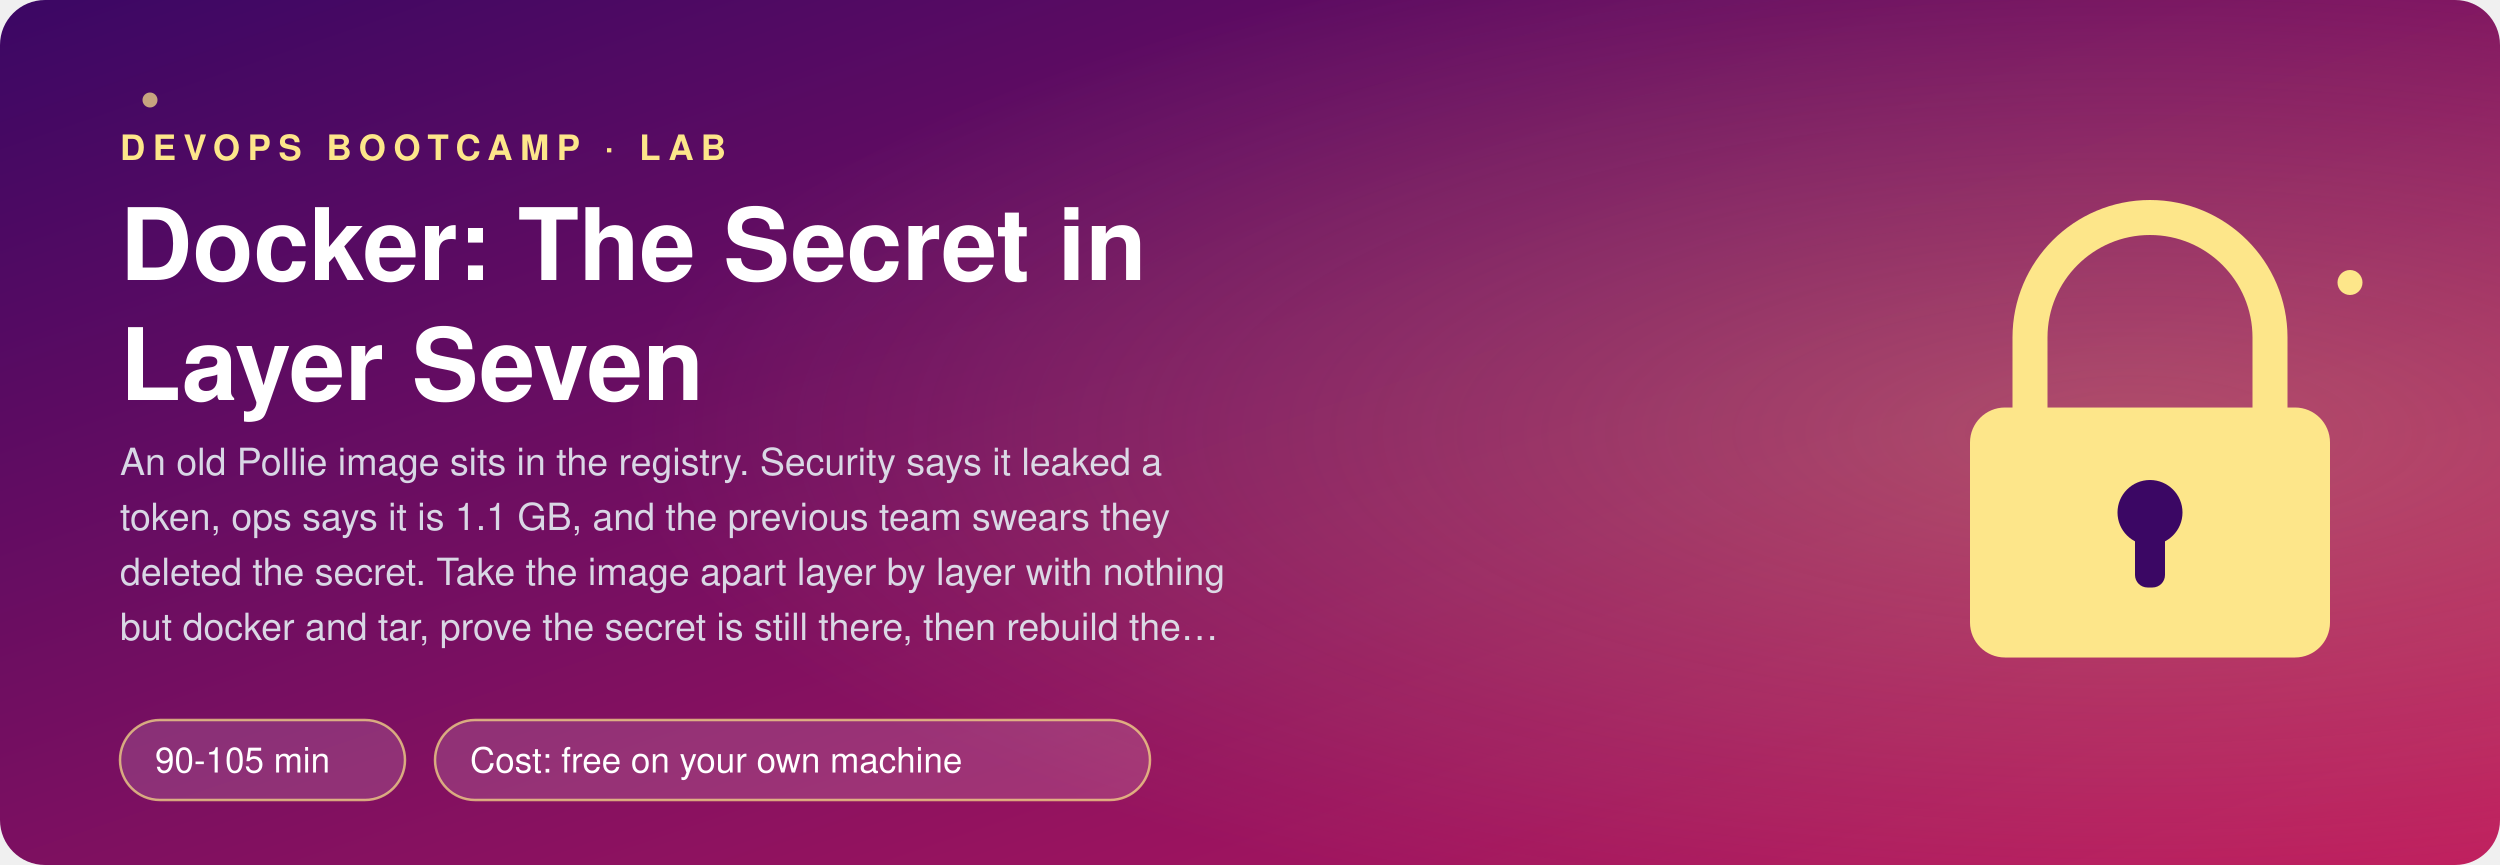
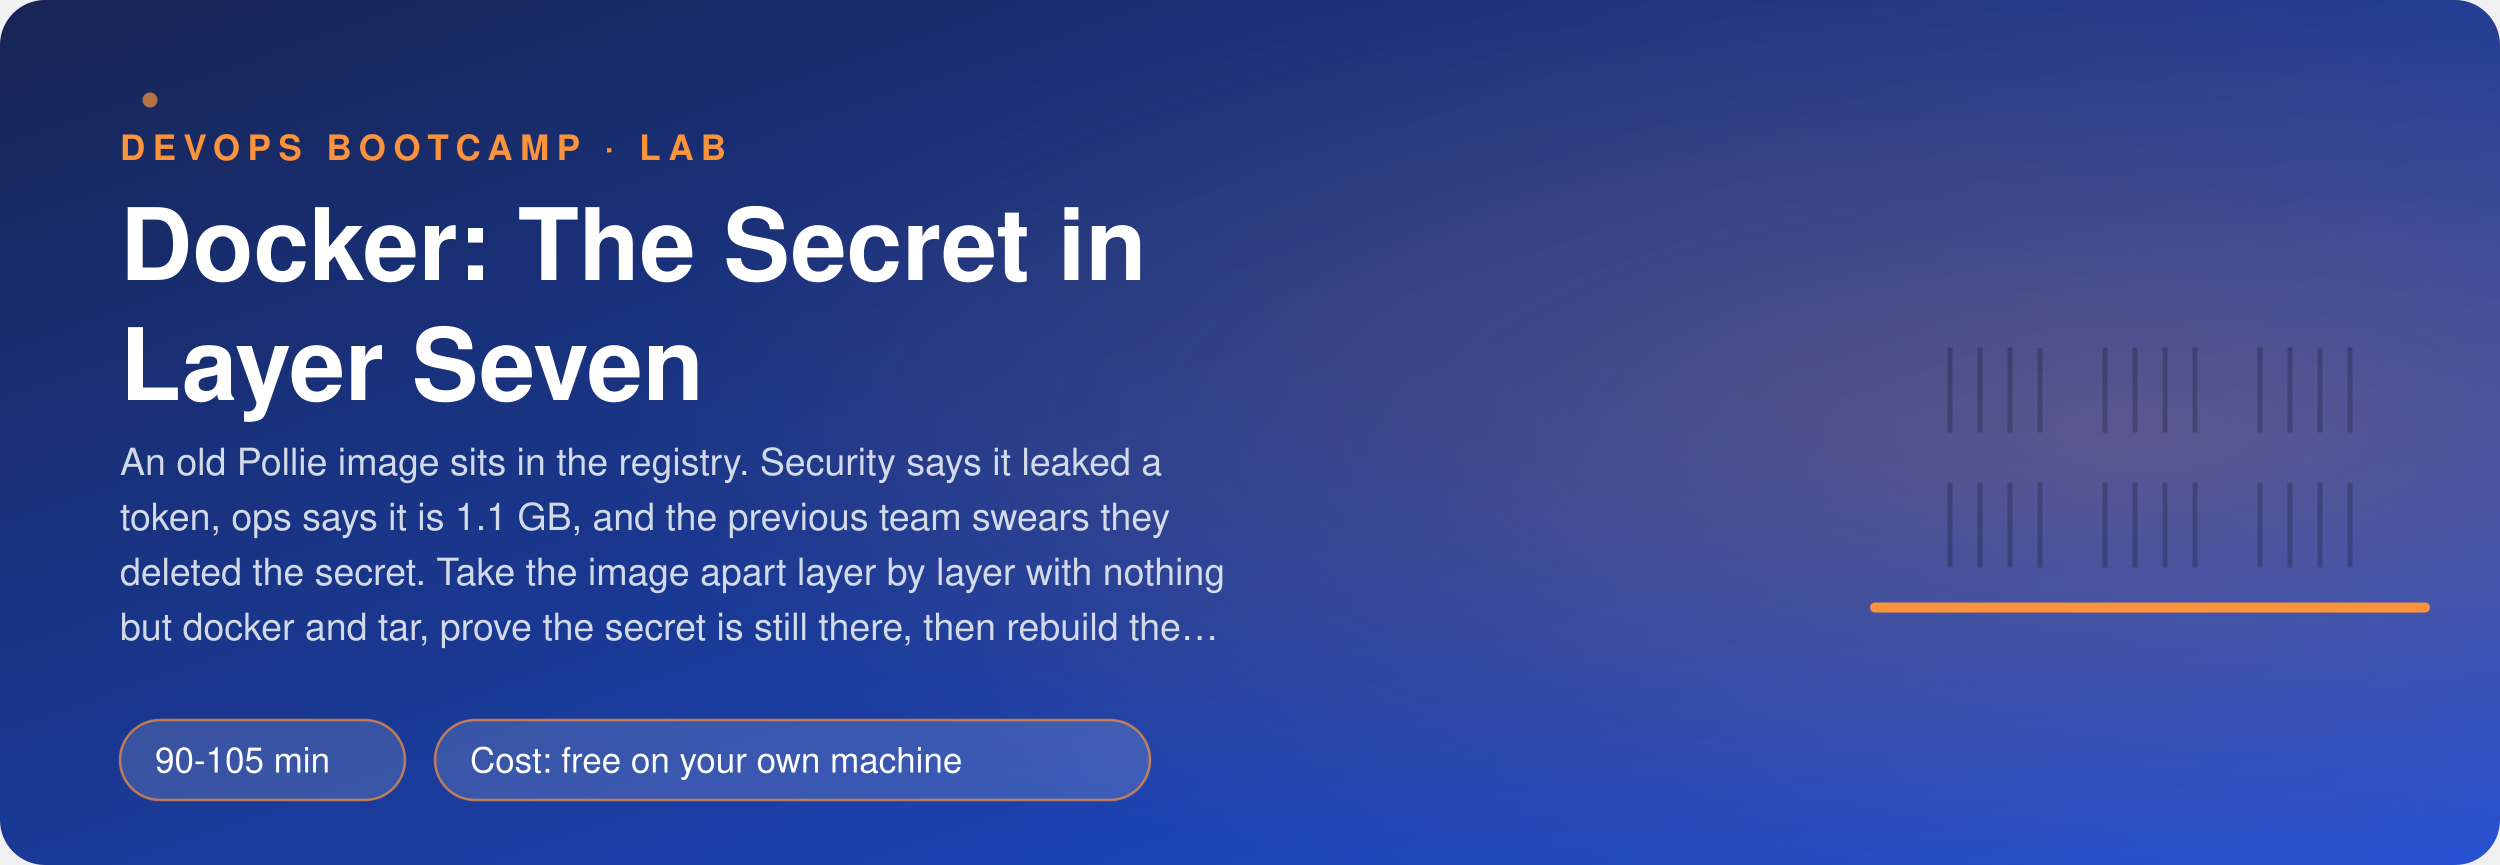
<svg xmlns="http://www.w3.org/2000/svg" width="1000" height="346" viewBox="0 0 1000 346" role="img" aria-label="Docker: The Secret in Layer Seven">
  <defs>
    <linearGradient id="bg" x1="0" y1="0" x2="1" y2="1">
-       <stop offset="0" stop-color="#3b0764" />
-       <stop offset="1" stop-color="#be185d" />
+       <stop offset="0" stop-color="#172554" />
+       <stop offset="1" stop-color="#1d4ed8" />
    </linearGradient>
    <radialGradient id="glow" cx=".85" cy=".5" r=".6">
-       <stop offset="0" stop-color="#fde68a" stop-opacity=".28" />
-       <stop offset="1" stop-color="#fde68a" stop-opacity="0" />
+       <stop offset="0" stop-color="#fb923c" stop-opacity=".28" />
+       <stop offset="1" stop-color="#fb923c" stop-opacity="0" />
    </radialGradient>
  </defs>
  <rect width="1000" height="346" rx="18" fill="url(#bg)" />
  <rect width="1000" height="346" rx="18" fill="url(#glow)" />
-   <circle cx="60" cy="40" r="3" fill="#fde68a" opacity=".7">
+   <circle cx="60" cy="40" r="3" fill="#fb923c" opacity=".7">
    <animate attributeName="opacity" values=".2;.9;.2" dur="3s" repeatCount="indefinite" />
  </circle>
-   <text x="48" y="64" font-size="14" letter-spacing="3" fill="#fde68a" font-family="Segoe UI,Helvetica,Arial,sans-serif" font-weight="700">DEVOPS BOOTCAMP · LAB</text>
+   <text x="48" y="64" font-size="14" letter-spacing="3" fill="#fb923c" font-family="Segoe UI,Helvetica,Arial,sans-serif" font-weight="700">DEVOPS BOOTCAMP · LAB</text>
  <text x="48" y="112" font-size="40" font-weight="800" fill="#ffffff" font-family="Segoe UI,Helvetica,Arial,sans-serif">Docker: The Secret in</text>
  <text x="48" y="160" font-size="40" font-weight="800" fill="#ffffff" font-family="Segoe UI,Helvetica,Arial,sans-serif">Layer Seven</text>
  <text x="48" y="190" font-size="15" fill="#e2e8f0" opacity=".92" font-family="Segoe UI,Helvetica,Arial,sans-serif">An old Pollie image sits in the registry. Security says it leaked a</text>
  <text x="48" y="212" font-size="15" fill="#e2e8f0" opacity=".92" font-family="Segoe UI,Helvetica,Arial,sans-serif">token, ops says it is 1.1 GB, and the previous team swears they</text>
  <text x="48" y="234" font-size="15" fill="#e2e8f0" opacity=".92" font-family="Segoe UI,Helvetica,Arial,sans-serif">deleted the secret. Take the image apart layer by layer with nothing</text>
  <text x="48" y="256" font-size="15" fill="#e2e8f0" opacity=".92" font-family="Segoe UI,Helvetica,Arial,sans-serif">but docker and tar, prove the secret is still there, then rebuild the…</text>
-   <rect x="48" y="288" width="114" height="32" rx="16" fill="#ffffff" fill-opacity=".14" stroke="#fde68a" stroke-opacity=".7" />
+   <rect x="48" y="288" width="114" height="32" rx="16" fill="#ffffff" fill-opacity=".14" stroke="#fb923c" stroke-opacity=".7" />
  <text x="62" y="309" font-size="14" fill="#ffffff" font-family="Segoe UI,Helvetica,Arial,sans-serif">90-105 min</text>
-   <rect x="174" y="288" width="286" height="32" rx="16" fill="#ffffff" fill-opacity=".14" stroke="#fde68a" stroke-opacity=".7" />
+   <rect x="174" y="288" width="286" height="32" rx="16" fill="#ffffff" fill-opacity=".14" stroke="#fb923c" stroke-opacity=".7" />
  <text x="188" y="309" font-size="14" fill="#ffffff" font-family="Segoe UI,Helvetica,Arial,sans-serif">Cost: free on your own machine</text>
  <g transform="translate(750,73)">
-     <path d="M62 90 V62 a48 48 0 0 1 96 0 V90" fill="none" stroke="#fde68a" stroke-width="14" stroke-linecap="round">
-       <animateTransform attributeName="transform" type="translate" values="0,0;0,0;0,-26;0,-26;0,0" keyTimes="0;.3;.45;.75;.9" dur="4s" repeatCount="indefinite" />
-     </path>
-     <rect x="38" y="90" width="144" height="100" rx="14" fill="#fde68a" />
-     <circle cx="110" cy="132" r="13" fill="#3b0764" />
-     <rect x="104" y="136" width="12" height="26" rx="5" fill="#3b0764" />
-     <circle cx="190" cy="40" r="5" fill="#fde68a">
-       <animate attributeName="r" values="3;9;3" dur="2s" repeatCount="indefinite" />
-       <animate attributeName="opacity" values="1;0;1" dur="2s" repeatCount="indefinite" />
-     </circle>
+     <rect x="20" y="60" width="56" height="46" rx="4" fill="#fb923c" opacity="0">
+       <animate attributeName="opacity" values="0;1;1;0" keyTimes="0;.2;.85;1" dur="6s" begin="-3.0s" repeatCount="indefinite" />
+       <animateTransform attributeName="transform" type="translate" values="0,-30;0,0;0,0;0,0" keyTimes="0;.2;.85;1" dur="6s" begin="-3.0s" repeatCount="indefinite" />
+     </rect>
+     <path d="M30 66 v34 M42 66 v34 M54 66 v34 M66 66 v34" stroke="#0b1220" stroke-opacity=".25" stroke-width="2" />
+     <rect x="82" y="60" width="56" height="46" rx="4" fill="#93c5fd" opacity="0">
+       <animate attributeName="opacity" values="0;1;1;0" keyTimes="0;.2;.85;1" dur="6s" begin="-2.5s" repeatCount="indefinite" />
+       <animateTransform attributeName="transform" type="translate" values="0,-30;0,0;0,0;0,0" keyTimes="0;.2;.85;1" dur="6s" begin="-2.5s" repeatCount="indefinite" />
+     </rect>
+     <path d="M92 66 v34 M104 66 v34 M116 66 v34 M128 66 v34" stroke="#0b1220" stroke-opacity=".25" stroke-width="2" />
+     <rect x="144" y="60" width="56" height="46" rx="4" fill="#fde68a" opacity="0">
+       <animate attributeName="opacity" values="0;1;1;0" keyTimes="0;.2;.85;1" dur="6s" begin="-2.0s" repeatCount="indefinite" />
+       <animateTransform attributeName="transform" type="translate" values="0,-30;0,0;0,0;0,0" keyTimes="0;.2;.85;1" dur="6s" begin="-2.0s" repeatCount="indefinite" />
+     </rect>
+     <path d="M154 66 v34 M166 66 v34 M178 66 v34 M190 66 v34" stroke="#0b1220" stroke-opacity=".25" stroke-width="2" />
+     <rect x="20" y="114" width="56" height="46" rx="4" fill="#93c5fd" opacity="0">
+       <animate attributeName="opacity" values="0;1;1;0" keyTimes="0;.2;.85;1" dur="6s" begin="-1.5s" repeatCount="indefinite" />
+       <animateTransform attributeName="transform" type="translate" values="0,-30;0,0;0,0;0,0" keyTimes="0;.2;.85;1" dur="6s" begin="-1.5s" repeatCount="indefinite" />
+     </rect>
+     <path d="M30 120 v34 M42 120 v34 M54 120 v34 M66 120 v34" stroke="#0b1220" stroke-opacity=".25" stroke-width="2" />
+     <rect x="82" y="114" width="56" height="46" rx="4" fill="#fde68a" opacity="0">
+       <animate attributeName="opacity" values="0;1;1;0" keyTimes="0;.2;.85;1" dur="6s" begin="-1.0s" repeatCount="indefinite" />
+       <animateTransform attributeName="transform" type="translate" values="0,-30;0,0;0,0;0,0" keyTimes="0;.2;.85;1" dur="6s" begin="-1.0s" repeatCount="indefinite" />
+     </rect>
+     <path d="M92 120 v34 M104 120 v34 M116 120 v34 M128 120 v34" stroke="#0b1220" stroke-opacity=".25" stroke-width="2" />
+     <rect x="144" y="114" width="56" height="46" rx="4" fill="#fb923c" opacity="0">
+       <animate attributeName="opacity" values="0;1;1;0" keyTimes="0;.2;.85;1" dur="6s" begin="-0.5s" repeatCount="indefinite" />
+       <animateTransform attributeName="transform" type="translate" values="0,-30;0,0;0,0;0,0" keyTimes="0;.2;.85;1" dur="6s" begin="-0.5s" repeatCount="indefinite" />
+     </rect>
+     <path d="M154 120 v34 M166 120 v34 M178 120 v34 M190 120 v34" stroke="#0b1220" stroke-opacity=".25" stroke-width="2" />
+     <path d="M0 170 H220" stroke="#fb923c" stroke-width="4" stroke-linecap="round" />
  </g>
</svg>
